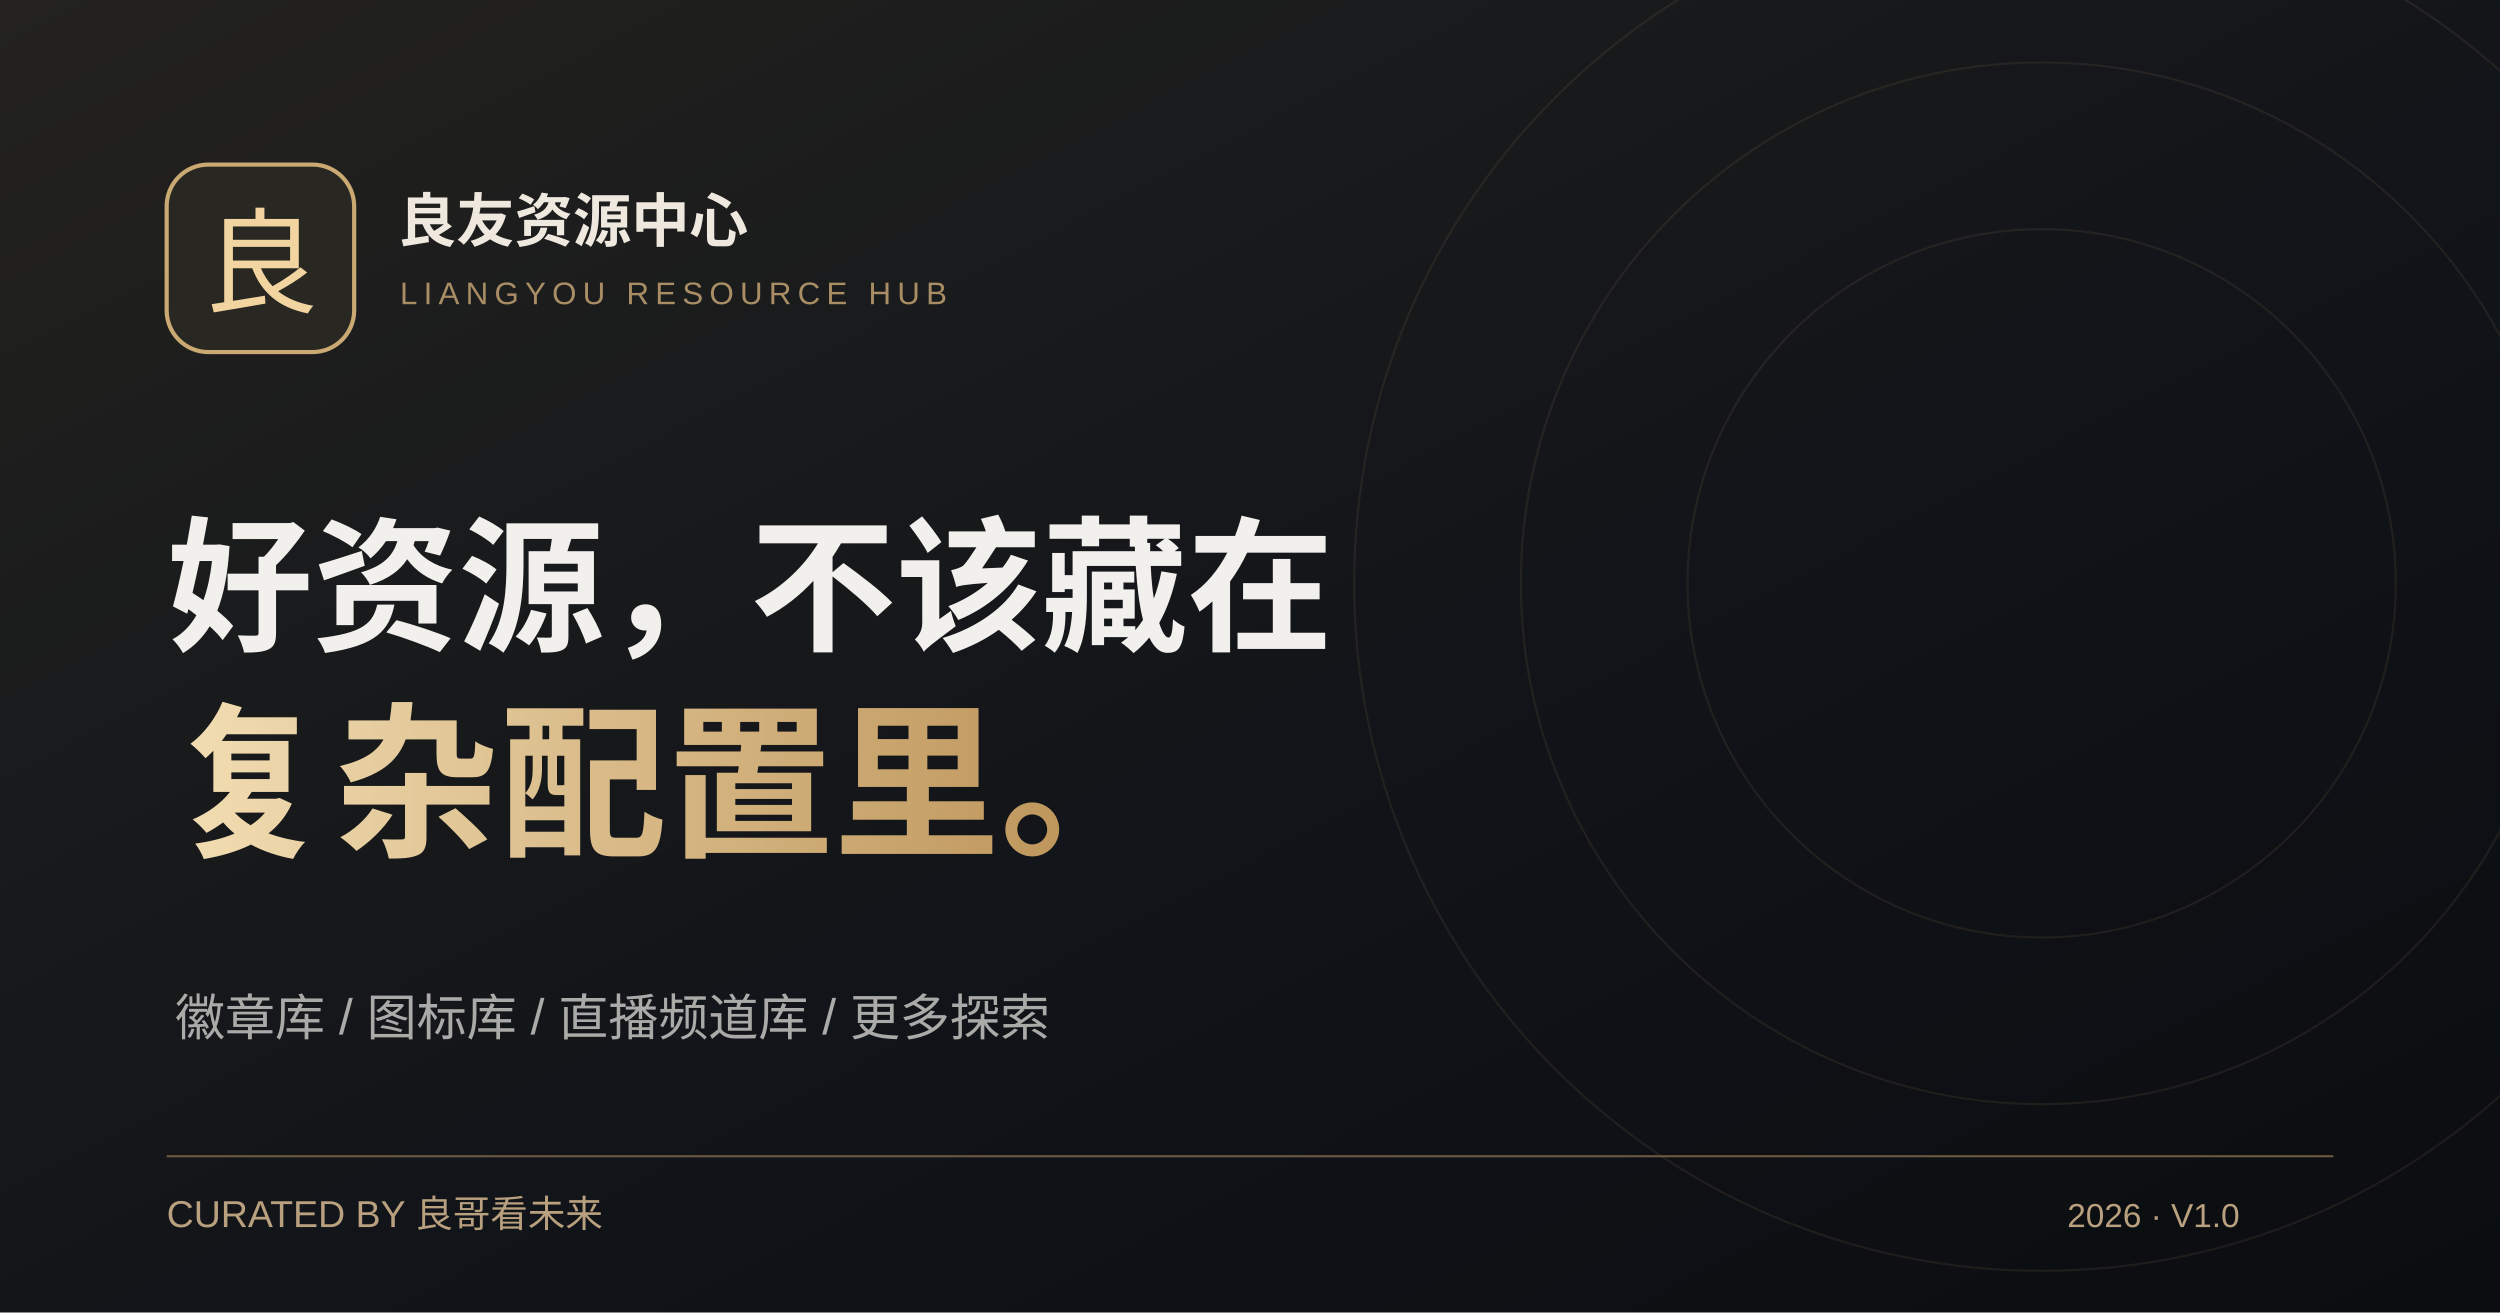
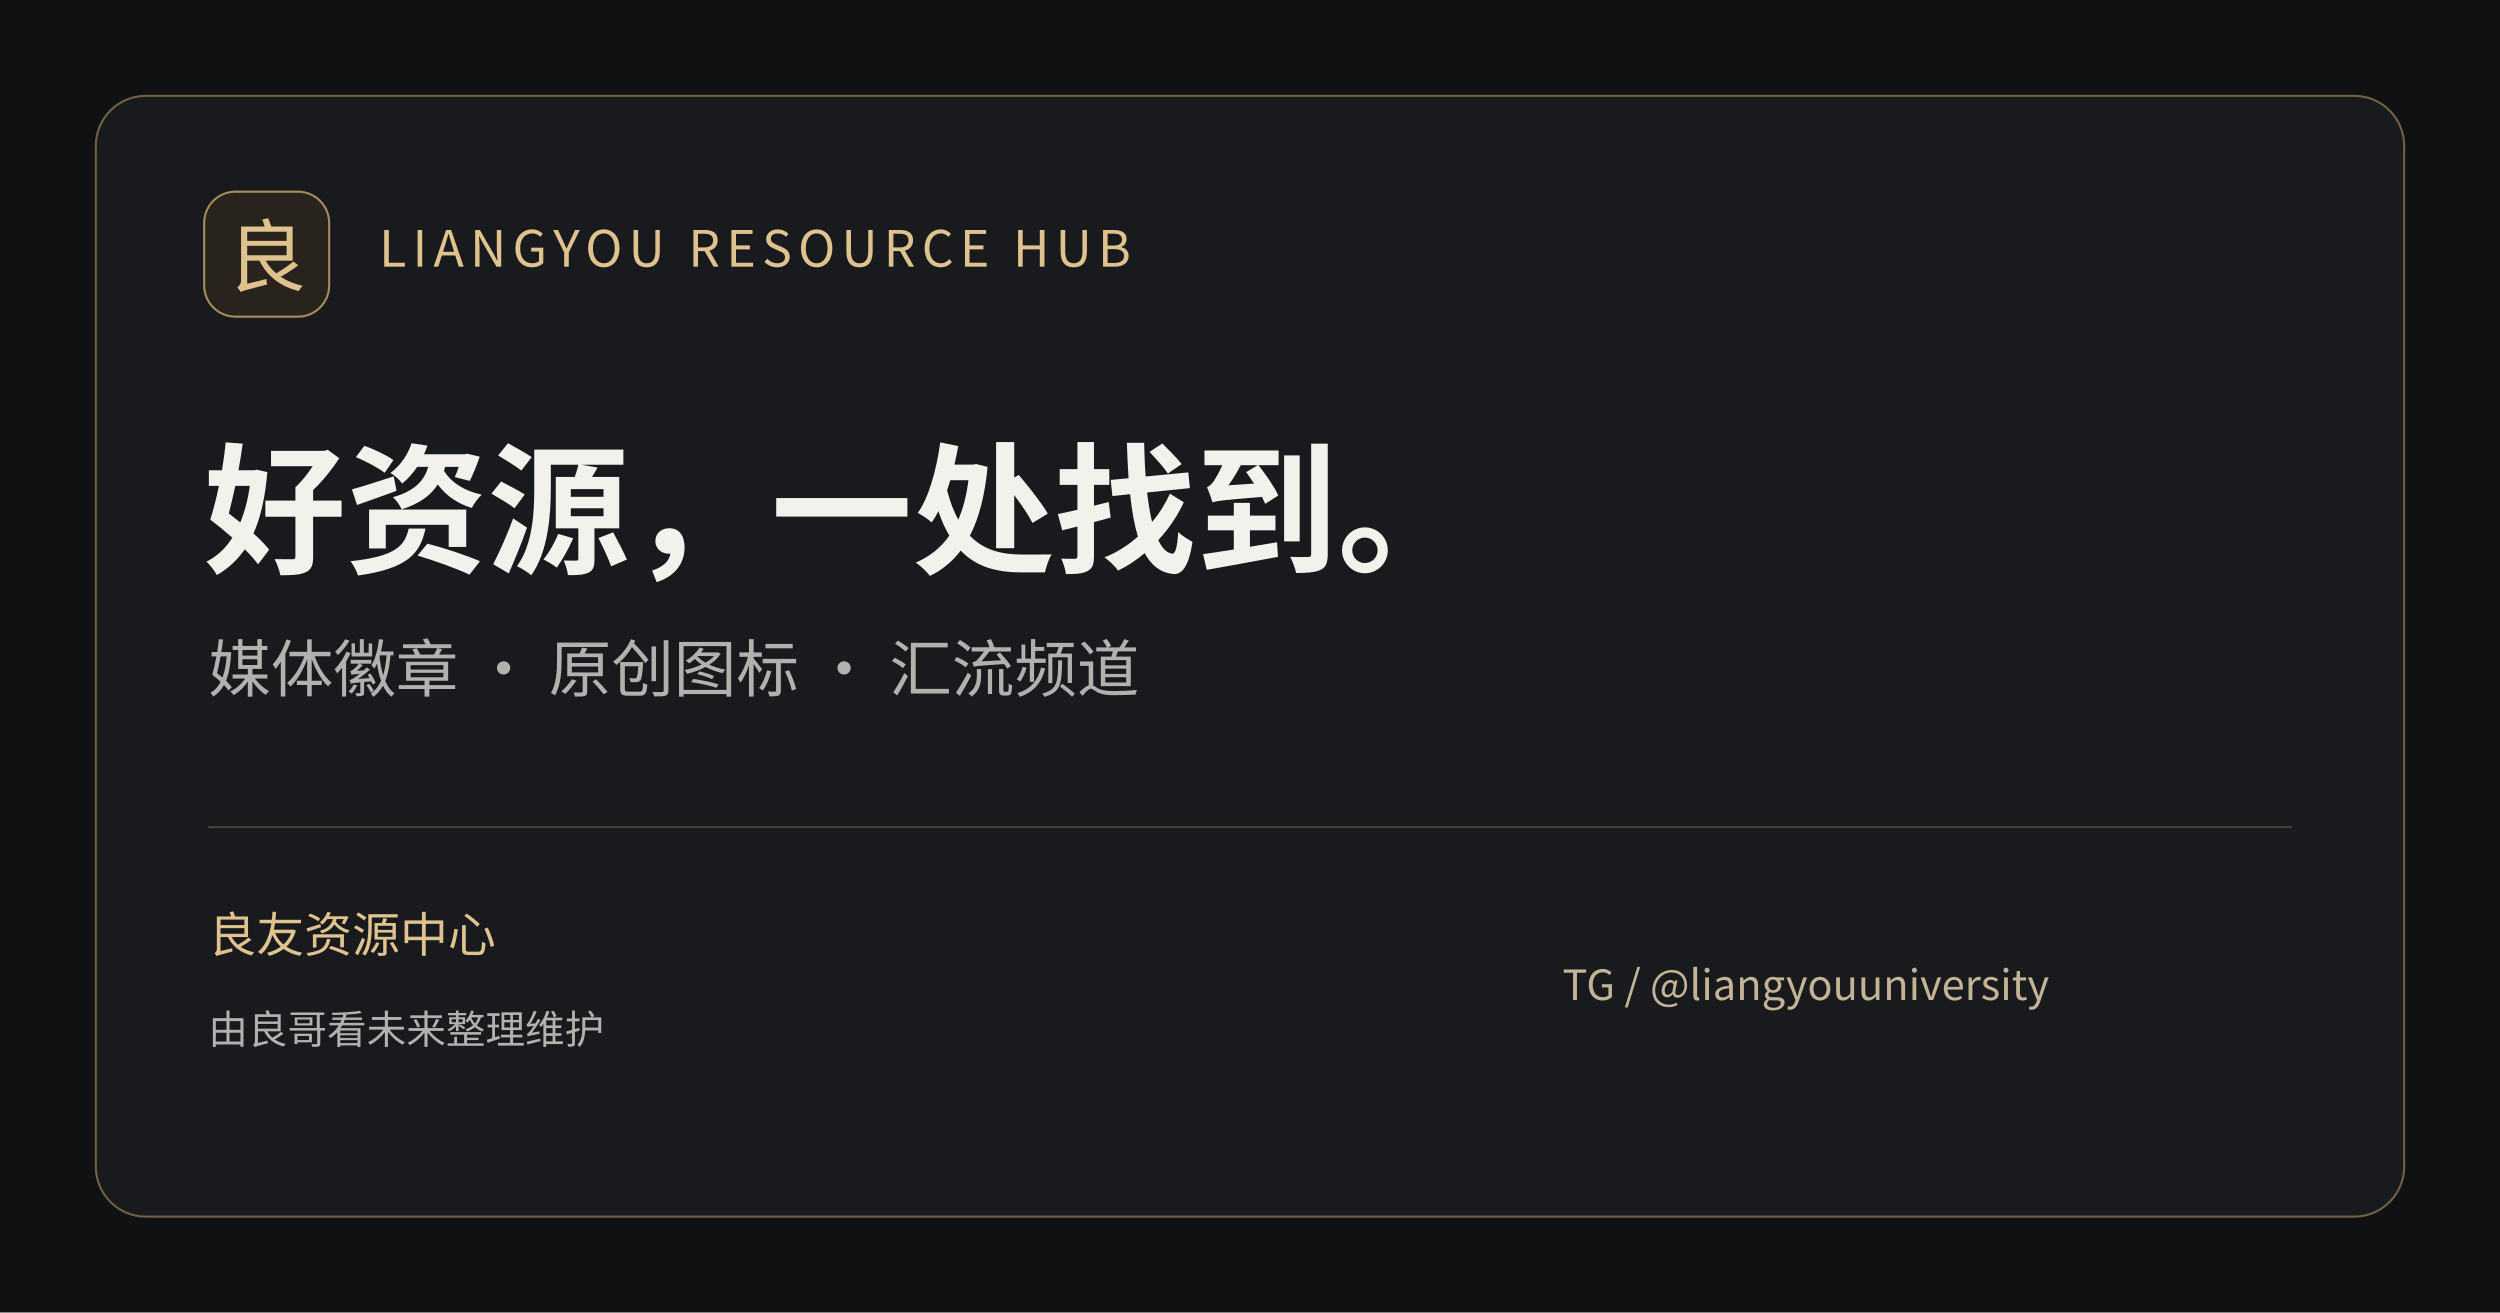
<svg xmlns="http://www.w3.org/2000/svg" width="1200" height="630" viewBox="0 0 1200 630">
-   <defs>
-     <linearGradient id="bg" x1="0" y1="0" x2="1" y2="1">
-       <stop stop-color="#23221f" />
-       <stop offset=".6" stop-color="#101318" />
-       <stop offset="1" stop-color="#0b0d10" />
-     </linearGradient>
-     <linearGradient id="gold" x1="0" y1="0" x2="1" y2="0">
-       <stop stop-color="#f1dcb1" />
-       <stop offset="1" stop-color="#bf975d" />
-     </linearGradient>
-   </defs>
-   <rect width="1200" height="630" fill="url(#bg)" />
-   <g opacity=".09" stroke="#d7b47a" fill="none">
-     <circle cx="980" cy="280" r="170" />
-     <circle cx="980" cy="280" r="250" />
-     <circle cx="980" cy="280" r="330" />
+   <rect width="1200" height="630" fill="#101113" />
+   <rect x="46" y="46" width="1108" height="538" rx="24" fill="#191a1d" stroke="#736043" />
+   <g font-family="Noto Sans CJK SC, sans-serif">
+     <rect x="98" y="92" width="60" height="60" rx="15" fill="#28241d" stroke="#a68c5b" />
+     <text x="109" y="137" font-size="38" fill="#dfc28e">良</text>
+     <text x="182" y="128" font-size="24" fill="#dfc28e" letter-spacing="3">LIANGYOU RESOURCE HUB</text>
+     <text x="98" y="270" font-size="68" font-weight="bold" fill="#f3f1eb">好资源，一处找到。</text>
+     <text x="100" y="332" font-size="30" fill="#b2b1ae">媒体徽章 · 原创图标 · 汇流频道</text>
+     <path d="M100 397H1100" stroke="#454139" />
+     <text x="100" y="457" font-size="23" fill="#dfc28e">良友资源中心</text>
+     <text x="100" y="501" font-size="19" fill="#b2b1ae">由良哥看未来整理维护</text>
+     <text x="750" y="480" font-size="20" fill="#c3b495">TG / @liangyouuniversity</text>
  </g>
-   <rect x="80" y="79" width="90" height="90" rx="20" fill="#292722" stroke="#caaa72" stroke-width="2" />
-   <text x="125" y="146" font-size="55" text-anchor="middle" font-family="serif" fill="#f1d4a0">良</text>
-   <text x="191" y="116" fill="#eee8de" font-size="28" font-family="Arial,sans-serif" font-weight="bold">良友资源中心</text>
-   <text x="192" y="146" fill="#a88d65" font-size="15" font-family="Arial,sans-serif" letter-spacing="3">LIANGYOU RESOURCE HUB</text>
-   <text x="80" y="307" font-size="70" fill="#f1f0ed" font-family="Arial,sans-serif" font-weight="bold">好资源，不该藏在</text>
-   <text x="80" y="405" font-size="80" fill="url(#gold)" font-family="Arial,sans-serif" font-weight="bold">复杂配置里。</text>
-   <text x="84" y="497" font-family="Arial,sans-serif" font-size="24" fill="#aaaaa8">徽章库  /  图标库  /  直播频道库  /  更多探索</text>
-   <line x1="80" y1="555" x2="1120" y2="555" stroke="#6d5940" />
-   <text x="80" y="589" fill="#b9a07e" font-family="Arial,sans-serif" font-size="18">CURATED BY 良哥看未来</text>
-   <text x="1075" y="589" fill="#b9a07e" font-family="Arial,sans-serif" font-size="16" text-anchor="end">2026 · V1.0</text>
</svg>
